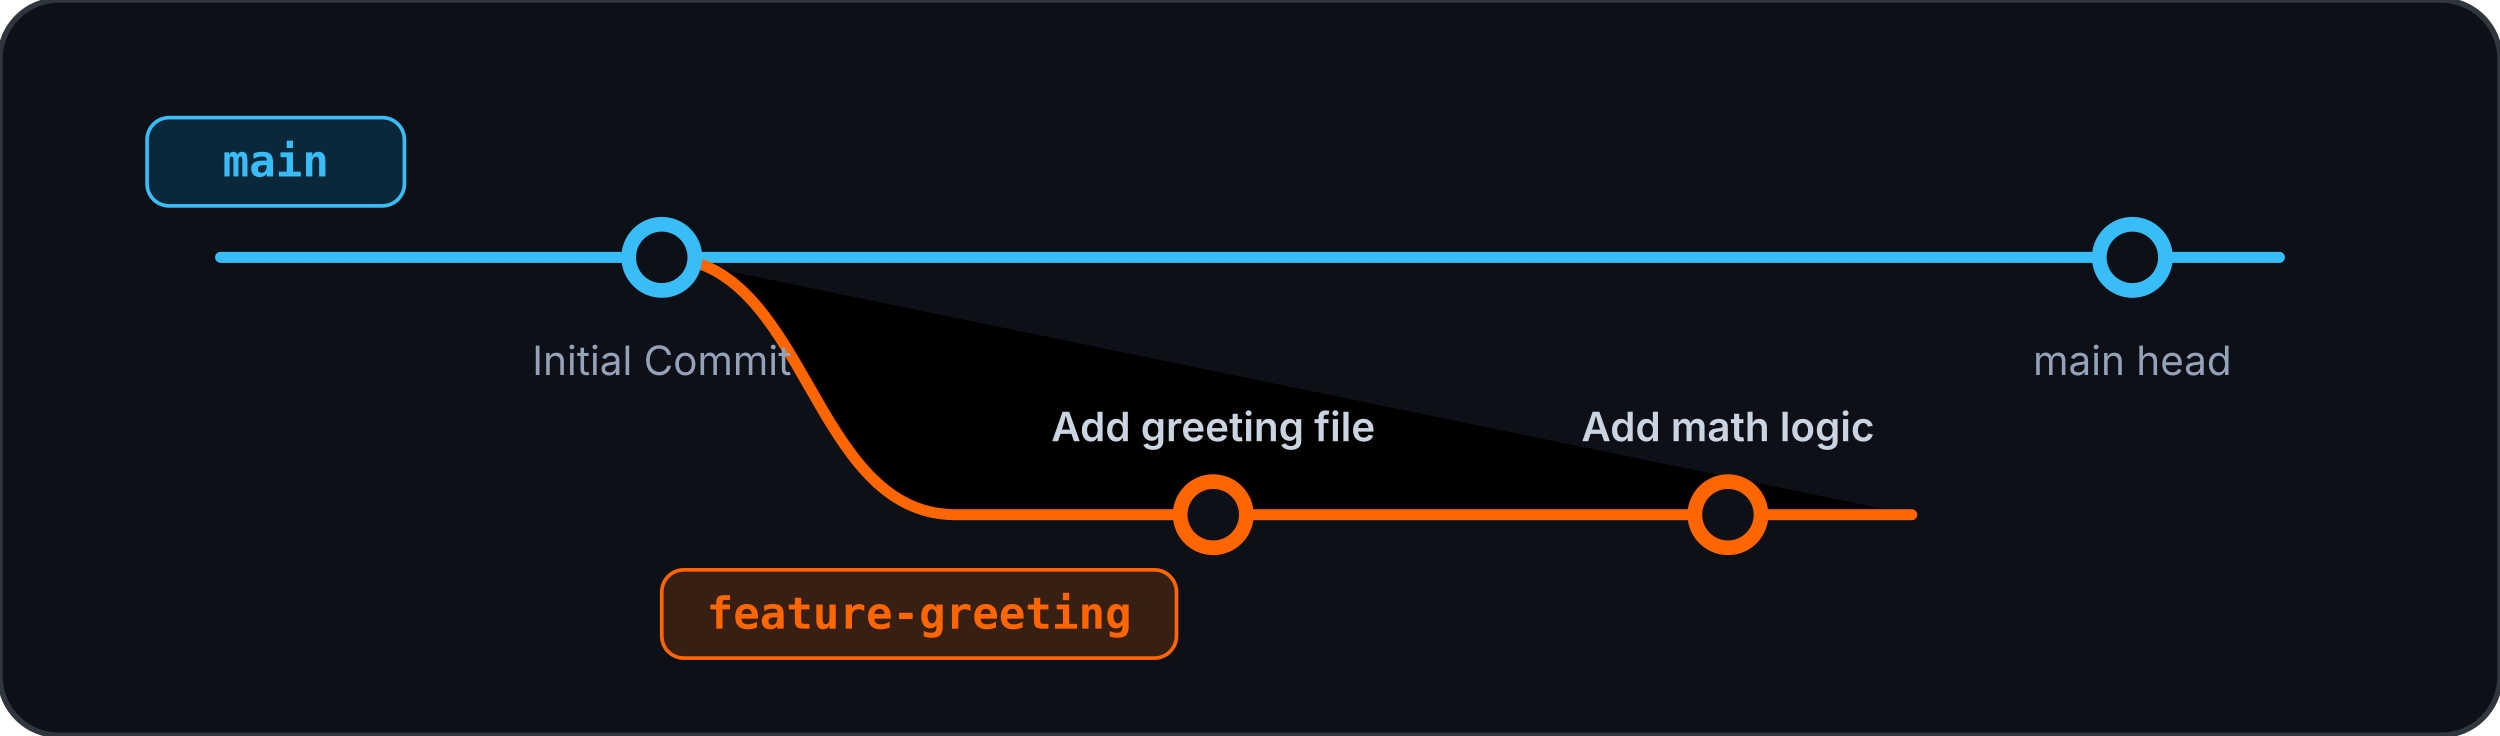
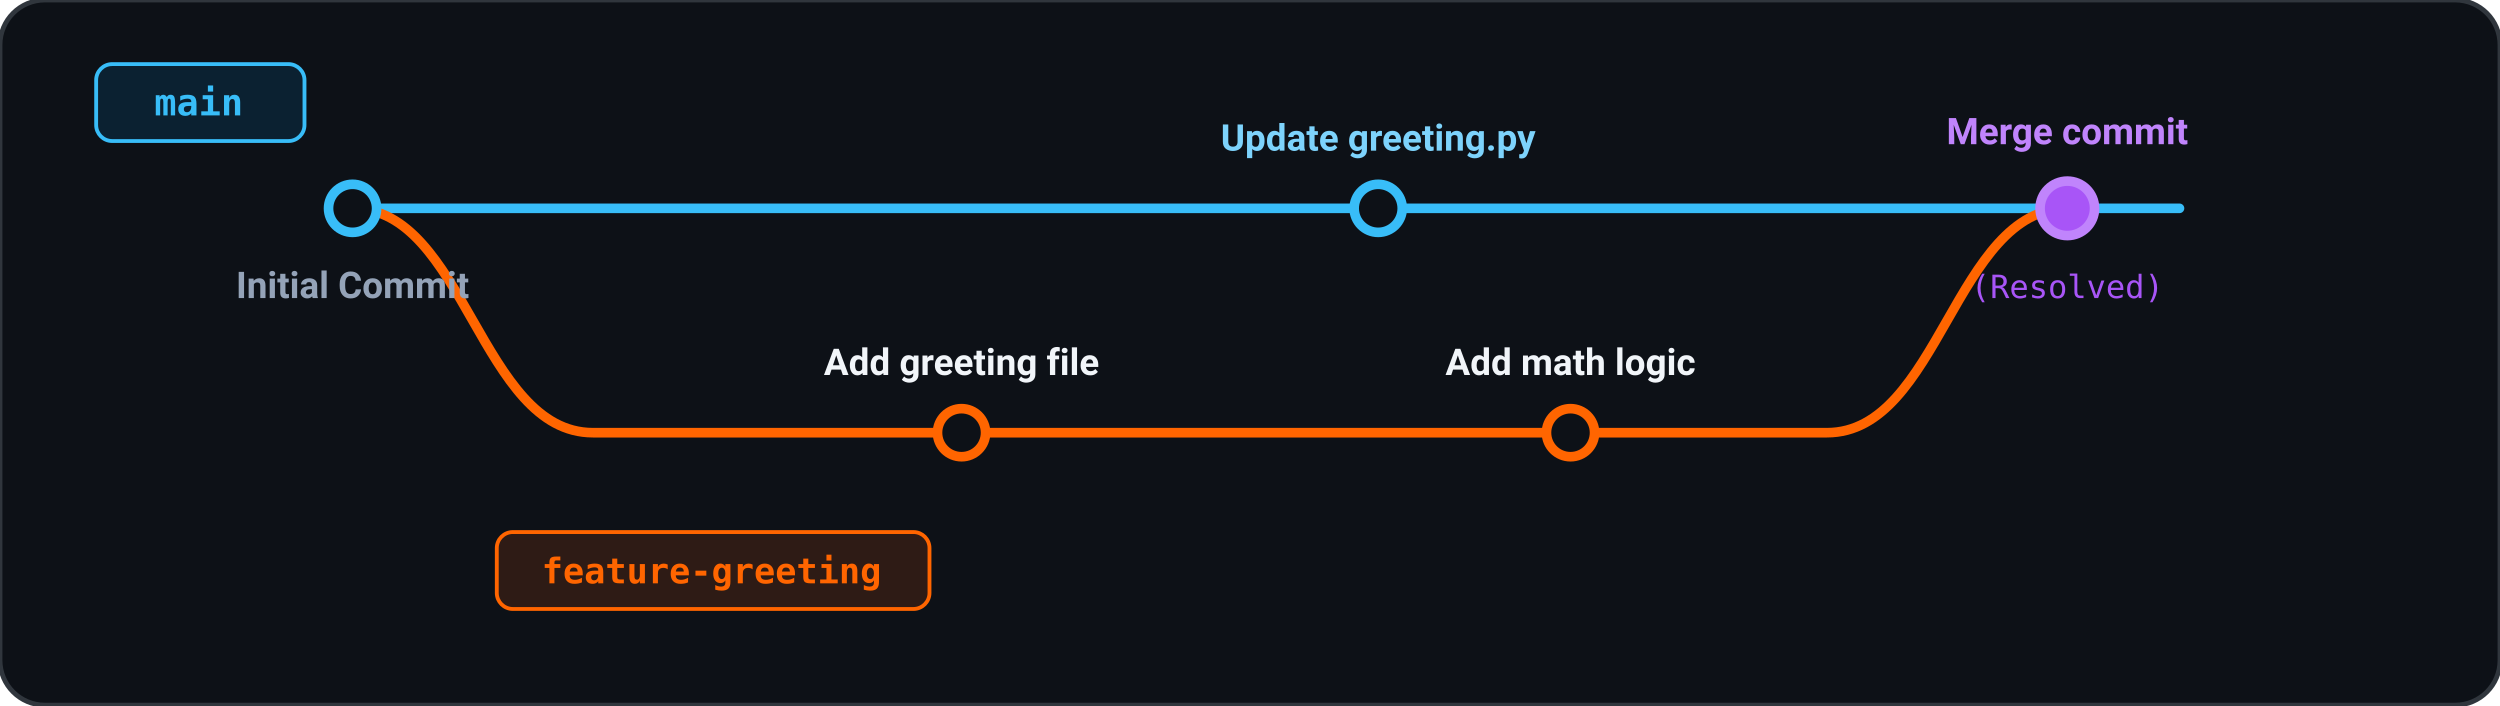
- <svg xmlns="http://www.w3.org/2000/svg" viewBox="0 0 680 200" width="100%" height="100%">
-   <defs>
-     <filter id="glow-orange" x="-20%" y="-20%" width="140%" height="140%">
-       <feGaussianBlur stdDeviation="3" result="blur" />
-       <feComposite in="SourceGraphic" in2="blur" operator="over" />
-     </filter>
-   </defs>
-   <rect width="680" height="200" rx="16" fill="#0d1117" stroke="#30363d" stroke-width="1.5" />
-   <path d="M 60 70 L 620 70" stroke="#38bdf8" stroke-width="3" stroke-linecap="round" />
-   <path d="M 180 70 C 220 70, 220 140, 260 140 L 520 140" stroke="#ff6500" stroke-width="3" stroke-linecap="round" />
-   <rect x="40" y="32" width="70" height="24" rx="6" fill="#0284c7" fill-opacity="0.2" stroke="#38bdf8" stroke-width="1" />
-   <text x="75" y="48" font-family="'Lilex', monospace" font-size="12" font-weight="700" fill="#38bdf8" text-anchor="middle">main</text>
-   <rect x="180" y="155" width="140" height="24" rx="6" fill="#ea580c" fill-opacity="0.2" stroke="#ff6500" stroke-width="1" />
-   <text x="250" y="171" font-family="'Lilex', monospace" font-size="12" font-weight="700" fill="#ff6500" text-anchor="middle">feature-greeting</text>
-   <circle cx="180" cy="70" r="9" fill="#0d1117" stroke="#38bdf8" stroke-width="4" />
-   <text x="180" y="102" font-family="-apple-system, sans-serif" font-size="11" fill="#94a3b8" text-anchor="middle">Initial Commit</text>
-   <circle cx="330" cy="140" r="9" fill="#0d1117" stroke="#ff6500" stroke-width="4" />
-   <text x="330" y="120" font-family="-apple-system, sans-serif" font-size="11" fill="#cbd5e1" font-weight="600" text-anchor="middle">Add greeting file</text>
-   <circle cx="470" cy="140" r="9" fill="#0d1117" stroke="#ff6500" stroke-width="4" />
-   <text x="470" y="120" font-family="-apple-system, sans-serif" font-size="11" fill="#cbd5e1" font-weight="600" text-anchor="middle">Add math logic</text>
-   <circle cx="580" cy="70" r="9" fill="#0d1117" stroke="#38bdf8" stroke-width="4" />
-   <text x="580" y="102" font-family="-apple-system, sans-serif" font-size="11" fill="#94a3b8" text-anchor="middle">main head</text>
+ <svg xmlns="http://www.w3.org/2000/svg" viewBox="0 0 780 220" width="100%" height="100%">
+   <rect width="780" height="220" rx="14" fill="#0d1117" stroke="#30363d" stroke-width="1.5" />
+   <rect x="30" y="20" width="65" height="24" rx="5" fill="#0284c7" fill-opacity="0.15" stroke="#38bdf8" stroke-width="1.2" />
+   <text x="62" y="36" font-family="'Lilex', monospace" font-size="11.5" font-weight="700" fill="#38bdf8" text-anchor="middle">main</text>
+   <rect x="155" y="166" width="135" height="24" rx="5" fill="#ea580c" fill-opacity="0.15" stroke="#ff6500" stroke-width="1.2" />
+   <text x="222" y="182" font-family="'Lilex', monospace" font-size="11" font-weight="700" fill="#ff6500" text-anchor="middle">feature-greeting</text>
+   <line x1="110" y1="65" x2="680" y2="65" stroke="#38bdf8" stroke-width="3" stroke-linecap="round" />
+   <path d="M 110 65 C 145 65, 150 135, 185 135 L 570 135 C 605 135, 610 65, 645 65" fill="none" stroke="#ff6500" stroke-width="3" stroke-linecap="round" />
+   <circle cx="110" cy="65" r="7.5" fill="#0d1117" stroke="#38bdf8" stroke-width="3" />
+   <text x="110" y="93" font-family="-apple-system, BlinkMacSystemFont, 'Segoe UI', Roboto, sans-serif" font-size="11.5" font-weight="600" fill="#94a3b8" text-anchor="middle">Initial Commit</text>
+   <circle cx="300" cy="135" r="7.5" fill="#0d1117" stroke="#ff6500" stroke-width="3" />
+   <text x="300" y="117" font-family="-apple-system, BlinkMacSystemFont, 'Segoe UI', Roboto, sans-serif" font-size="11.5" font-weight="600" fill="#f1f5f9" text-anchor="middle">Add greeting file</text>
+   <circle cx="430" cy="65" r="7.5" fill="#0d1117" stroke="#38bdf8" stroke-width="3" />
+   <text x="430" y="47" font-family="-apple-system, BlinkMacSystemFont, 'Segoe UI', Roboto, sans-serif" font-size="11.5" font-weight="600" fill="#7dd3fc" text-anchor="middle">Update greeting.py</text>
+   <circle cx="490" cy="135" r="7.5" fill="#0d1117" stroke="#ff6500" stroke-width="3" />
+   <text x="490" y="117" font-family="-apple-system, BlinkMacSystemFont, 'Segoe UI', Roboto, sans-serif" font-size="11.5" font-weight="600" fill="#f1f5f9" text-anchor="middle">Add math logic</text>
+   <circle cx="645" cy="65" r="8.5" fill="#a855f7" stroke="#c084fc" stroke-width="3" />
+   <text x="645" y="45" font-family="-apple-system, BlinkMacSystemFont, 'Segoe UI', Roboto, sans-serif" font-size="11.5" font-weight="700" fill="#c084fc" text-anchor="middle">Merge commit</text>
+   <text x="645" y="93" font-family="'Lilex', monospace" font-size="10" fill="#a855f7" text-anchor="middle">(Resolved)</text>
</svg>
